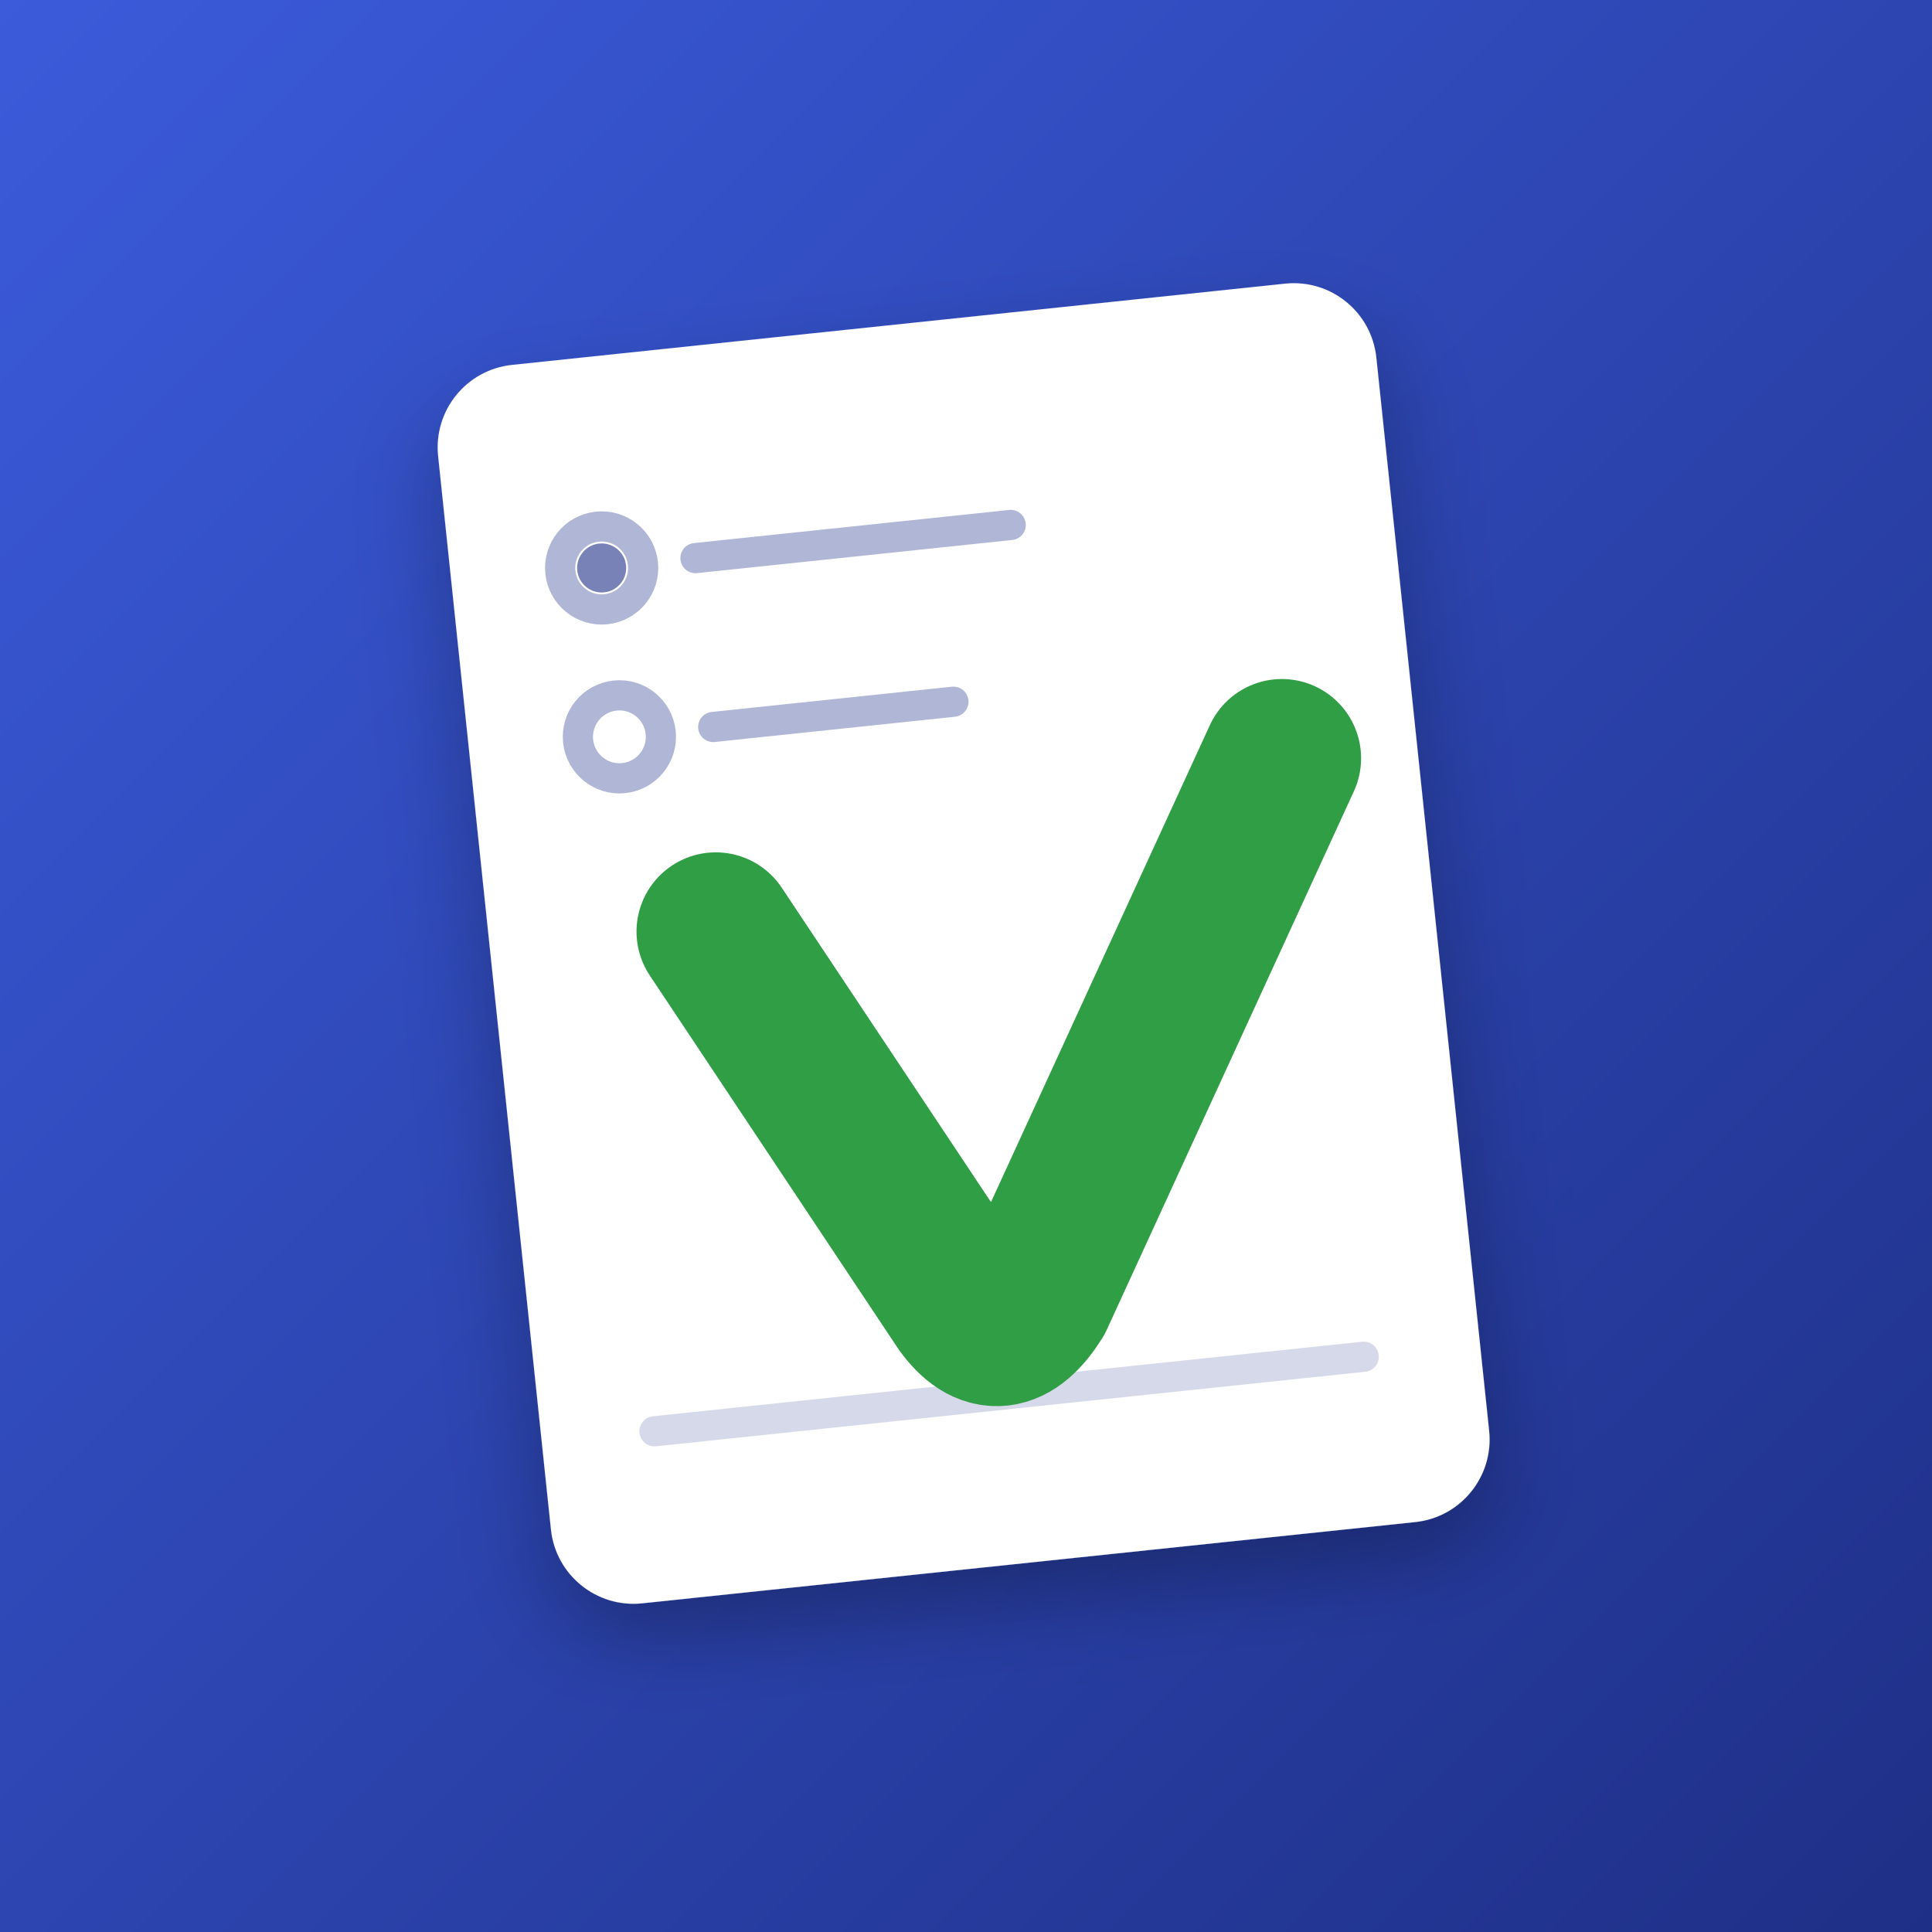
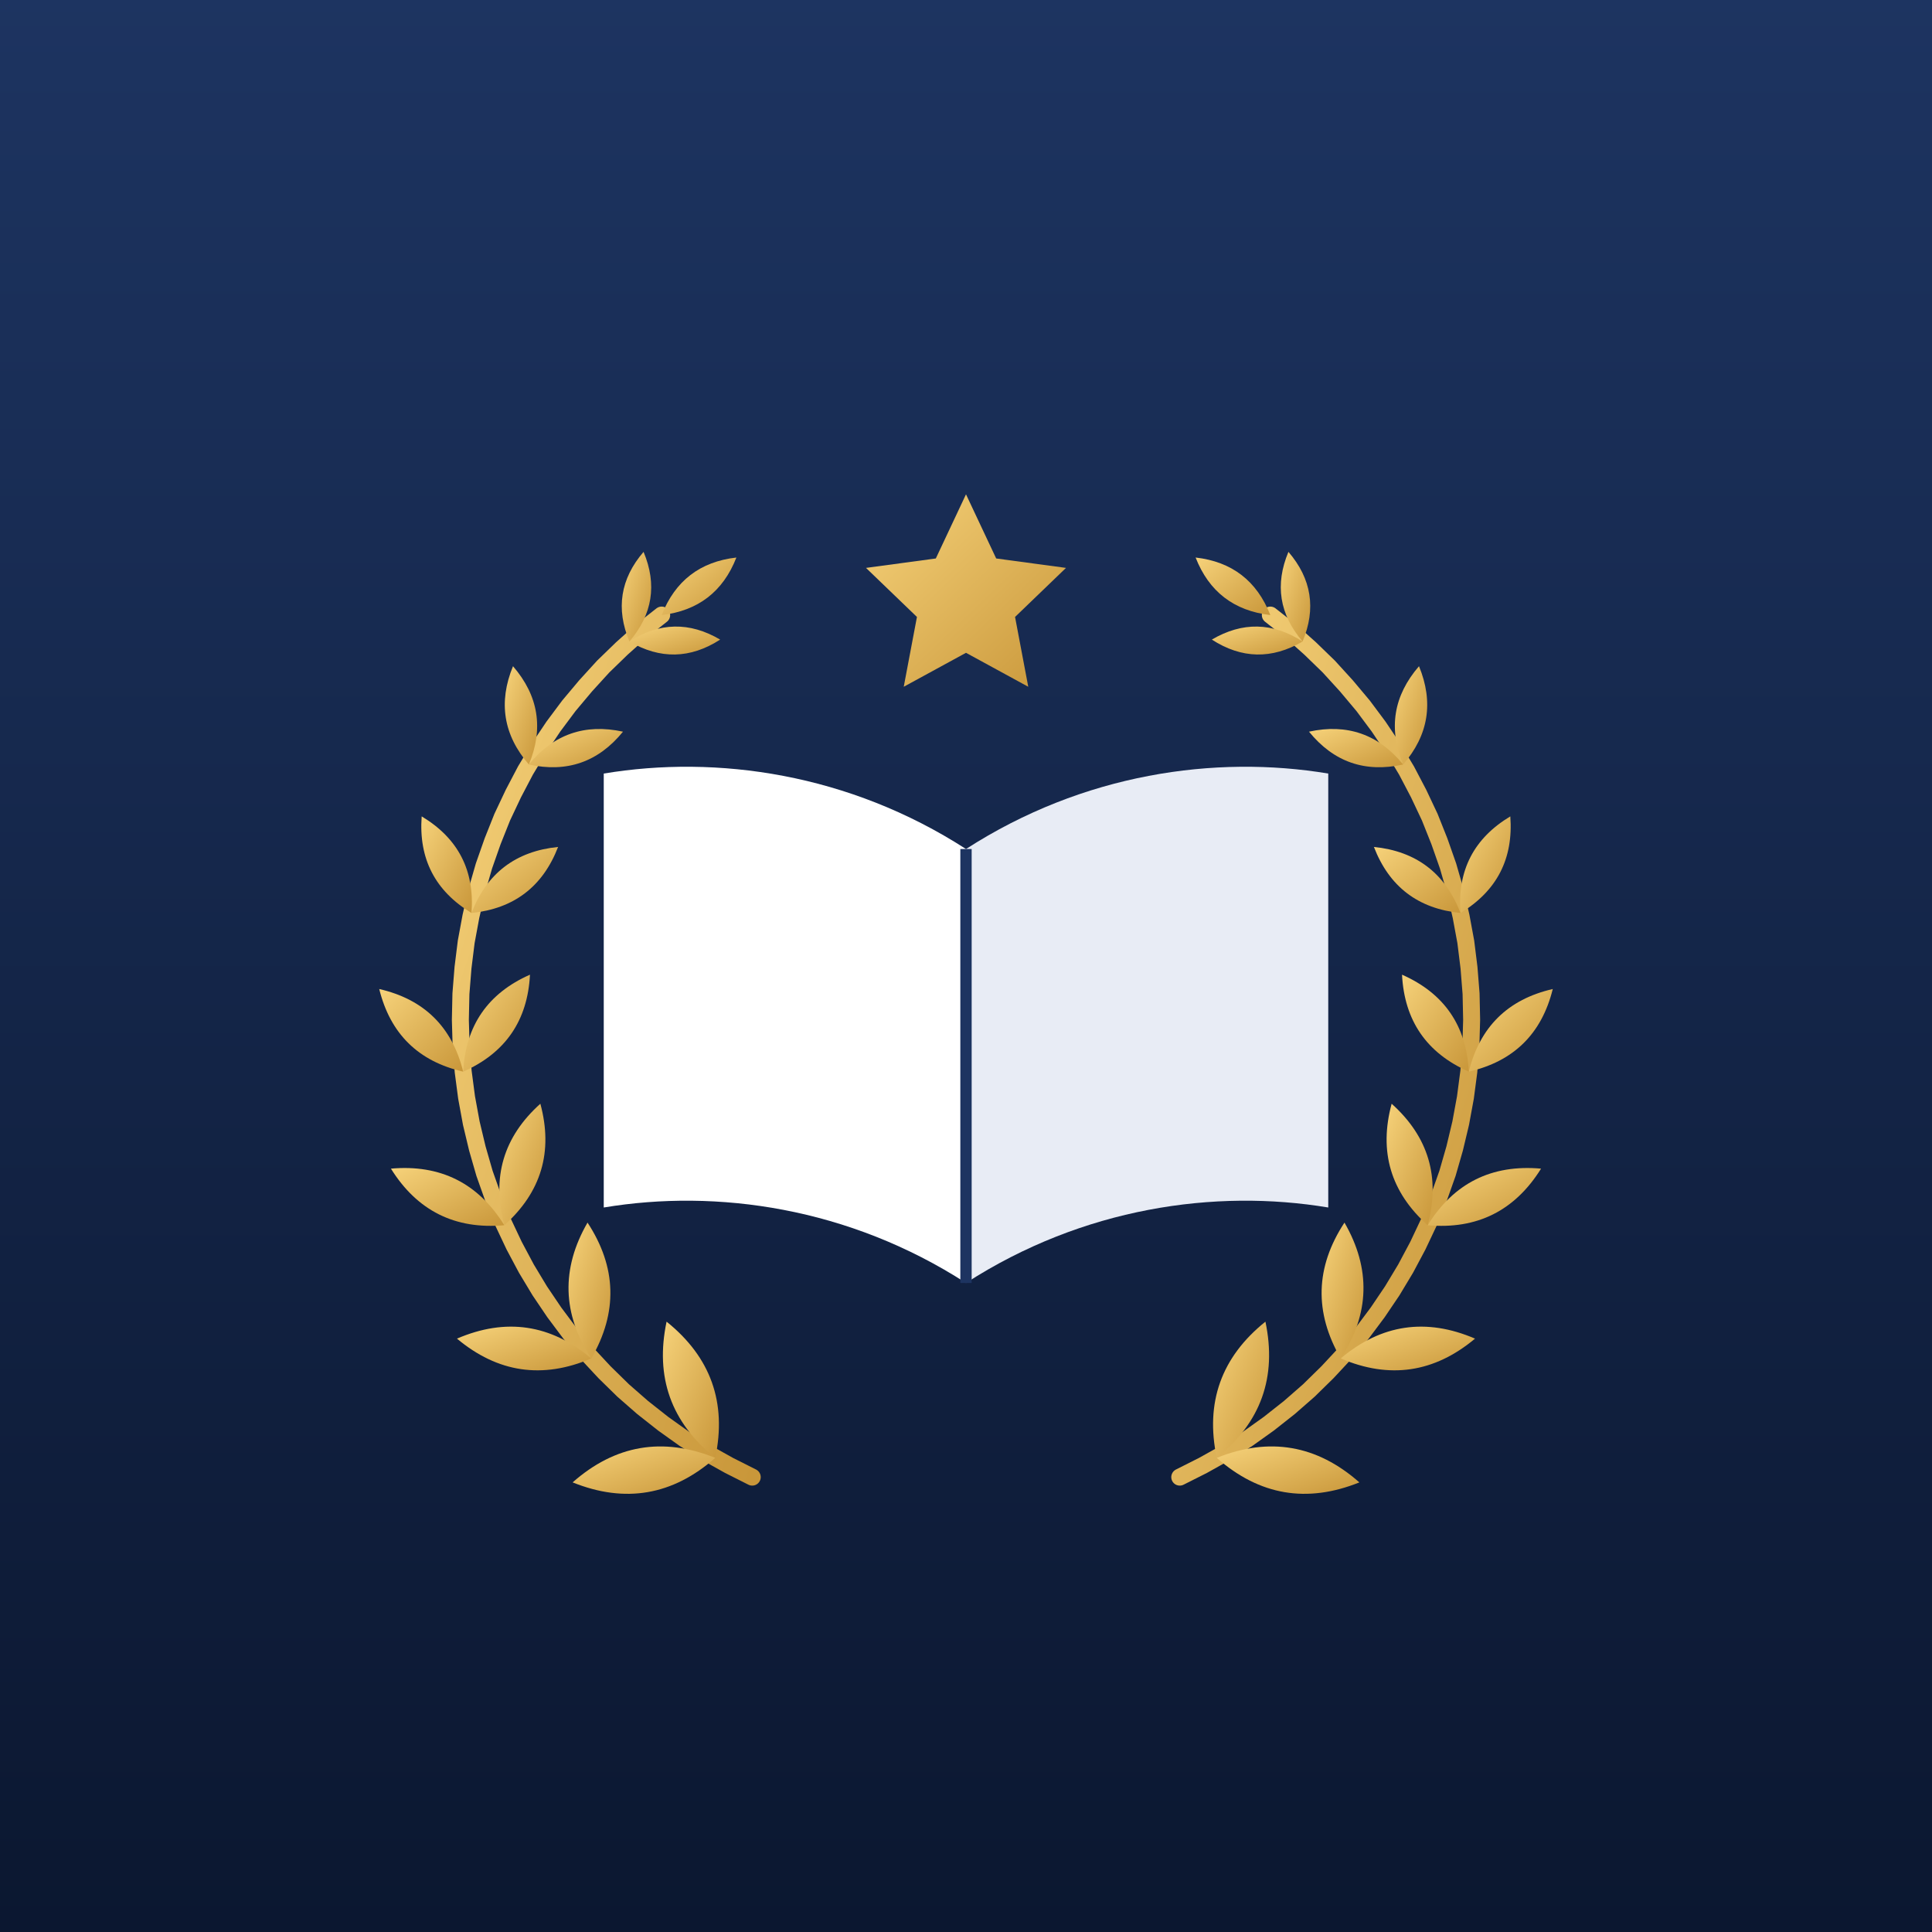
<svg xmlns="http://www.w3.org/2000/svg" viewBox="0 0 1024 1024">
  <defs>
-     <linearGradient id="bg" x1="0" y1="0" x2="1" y2="1">
-       <stop offset="0" stop-color="#3B5BDB" />
-       <stop offset="1" stop-color="#1E2F86" />
+     <linearGradient id="bg" x1="0" y1="0" x2="0" y2="1">
+       <stop offset="0" stop-color="#1D3461" />
+       <stop offset="1" stop-color="#0B1730" />
    </linearGradient>
-     <filter id="sh" x="-20%" y="-20%" width="140%" height="140%">
-       <feDropShadow dx="0" dy="20" stdDeviation="24" flood-color="#000" flood-opacity="0.28" />
-     </filter>
+     <linearGradient id="gold" x1="0" y1="0" x2="1" y2="1">
+       <stop offset="0" stop-color="#F6D27A" />
+       <stop offset="1" stop-color="#C9973A" />
+     </linearGradient>
  </defs>
  <rect width="1024" height="1024" fill="url(#bg)" />
-   <g transform="rotate(-6 512 512)">
-     <rect x="262" y="170" width="500" height="660" rx="44" fill="#fff" filter="url(#sh)" />
-     <g fill="none" stroke="#1E2F86" stroke-width="16" stroke-linecap="round" opacity="0.35">
-       <circle cx="342" cy="282" r="22" />
-       <line x1="392" y1="282" x2="560" y2="282" />
-       <circle cx="342" cy="372" r="22" />
-       <line x1="392" y1="372" x2="520" y2="372" />
-     </g>
-     <circle cx="342" cy="282" r="13" fill="#1E2F86" opacity="0.6" />
-     <g fill="none" stroke="#1E2F86" stroke-width="16" stroke-linecap="round" opacity="0.18">
-       <line x1="322" y1="740" x2="700" y2="740" />
-     </g>
-     <path d="M382 480 L492 690 Q508 718 530 690 L690 420" fill="none" stroke="#2F9E44" stroke-width="84" stroke-linecap="round" stroke-linejoin="round" />
-   </g>
+   <polyline points="398.7,782.9 386.4,776.7 374.4,770.0 362.7,762.6 351.5,754.6 340.6,746.0 330.3,737.0 320.4,727.3 311.0,717.2 302.1,706.7 293.8,695.6 286.1,684.2 279.0,672.4 272.5,660.2 266.6,647.7 261.4,634.9 256.8,621.9 253.0,608.7 249.8,595.3 247.3,581.7 245.5,568.0 244.4,554.3 244.0,540.5 244.3,526.7 245.4,512.9 247.1,499.2 249.6,485.7 252.7,472.2 256.5,459.0 261.1,445.9 266.2,433.1 272.1,420.6 278.5,408.4 285.6,396.6 293.3,385.1 301.5,374.1 310.4,363.5 319.7,353.3 329.6,343.7 339.9,334.5 350.7,326.0" fill="none" stroke="url(#gold)" stroke-width="9" stroke-linecap="round" />
+   <path d="M379.1 772.7 Q388.4 728.7 353.3 700.5 Q344.0 744.6 379.1 772.7 Z" fill="url(#gold)" />
+   <path d="M379.1 772.7 Q337.3 755.9 303.5 785.7 Q345.3 802.5 379.1 772.7 Z" fill="url(#gold)" />
+   <path d="M313.4 720.0 Q334.6 683.4 311.4 648.0 Q290.3 684.6 313.4 720.0 Z" fill="url(#gold)" />
+   <path d="M313.4 720.0 Q281.1 692.8 242.2 709.5 Q274.6 736.6 313.4 720.0 Z" fill="url(#gold)" />
+   <path d="M267.3 649.4 Q296.7 623.1 286.4 585.0 Q257.1 611.3 267.3 649.4 Z" fill="url(#gold)" />
+   <path d="M267.3 649.4 Q246.5 615.9 207.2 619.4 Q228.1 652.9 267.3 649.4 Z" fill="url(#gold)" />
+   <path d="M245.5 568.0 Q279.0 553.2 280.9 516.6 Q247.4 531.4 245.5 568.0 Z" fill="url(#gold)" />
+   <path d="M245.5 568.0 Q236.7 532.4 201.0 524.2 Q209.8 559.8 245.5 568.0 Z" fill="url(#gold)" />
+   <path d="M249.9 483.9 Q283.6 480.5 295.8 448.9 Q262.1 452.3 249.9 483.9 Z" fill="url(#gold)" />
+   <path d="M249.9 483.9 Q252.5 450.1 223.5 432.7 Q221.0 466.4 249.9 483.9 Z" fill="url(#gold)" />
+   <path d="M280.3 405.2 Q310.6 411.9 330.2 387.8 Q299.9 381.2 280.3 405.2 Z" fill="url(#gold)" />
+   <path d="M280.3 405.2 Q292.2 376.6 271.9 353.1 Q260.1 381.8 280.3 405.2 Z" fill="url(#gold)" />
+   <path d="M333.6 340.0 Q358.0 354.3 381.7 339.0 Q357.4 324.7 333.6 340.0 Z" fill="url(#gold)" />
+   <path d="M333.6 340.0 Q352.0 318.5 341.1 292.5 Q322.7 313.9 333.6 340.0 Z" fill="url(#gold)" />
+   <path d="M350.7 326.0 Q379.7 322.6 390.3 295.5 Q361.4 298.8 350.7 326.0 Z" fill="url(#gold)" />
+   <polyline points="625.3,782.9 637.6,776.7 649.6,770.0 661.3,762.6 672.5,754.6 683.4,746.0 693.7,737.0 703.6,727.3 713.0,717.2 721.9,706.7 730.2,695.6 737.9,684.2 745.0,672.4 751.5,660.2 757.4,647.7 762.6,634.9 767.2,621.9 771.0,608.7 774.2,595.3 776.7,581.7 778.5,568.0 779.6,554.3 780.0,540.5 779.7,526.7 778.6,512.9 776.9,499.2 774.4,485.7 771.3,472.2 767.5,459.0 762.9,445.9 757.8,433.1 751.9,420.6 745.5,408.4 738.4,396.6 730.7,385.1 722.5,374.1 713.6,363.5 704.3,353.3 694.4,343.7 684.1,334.5 673.3,326.0" fill="none" stroke="url(#gold)" stroke-width="9" stroke-linecap="round" />
+   <path d="M644.9 772.7 Q678.7 802.5 720.5 785.7 Q686.7 755.9 644.9 772.7 Z" fill="url(#gold)" />
+   <path d="M644.9 772.7 Q680.0 744.6 670.7 700.5 Q635.6 728.7 644.9 772.7 Z" fill="url(#gold)" />
+   <path d="M710.6 720.0 Q749.4 736.6 781.8 709.5 Q742.9 692.8 710.6 720.0 Z" fill="url(#gold)" />
+   <path d="M710.6 720.0 Q733.7 684.6 712.6 648.0 Q689.4 683.4 710.6 720.0 Z" fill="url(#gold)" />
+   <path d="M756.7 649.4 Q795.9 652.9 816.8 619.4 Q777.5 615.9 756.7 649.4 Z" fill="url(#gold)" />
+   <path d="M756.7 649.4 Q766.9 611.3 737.6 585.0 Q727.3 623.1 756.7 649.4 Z" fill="url(#gold)" />
+   <path d="M778.5 568.0 Q814.2 559.8 823.0 524.2 Q787.3 532.4 778.5 568.0 Z" fill="url(#gold)" />
+   <path d="M778.5 568.0 Q776.6 531.4 743.1 516.6 Q745.0 553.2 778.5 568.0 Z" fill="url(#gold)" />
+   <path d="M774.1 483.9 Q803.0 466.4 800.5 432.7 Q771.5 450.1 774.1 483.9 Z" fill="url(#gold)" />
+   <path d="M774.1 483.9 Q761.9 452.3 728.2 448.9 Q740.4 480.5 774.1 483.9 Z" fill="url(#gold)" />
+   <path d="M743.7 405.2 Q763.9 381.8 752.1 353.1 Q731.8 376.6 743.7 405.2 Z" fill="url(#gold)" />
+   <path d="M743.7 405.2 Q724.1 381.2 693.8 387.8 Q713.4 411.9 743.7 405.2 Z" fill="url(#gold)" />
+   <path d="M690.4 340.0 Q701.3 313.9 682.9 292.5 Q672.0 318.5 690.4 340.0 Z" fill="url(#gold)" />
+   <path d="M690.4 340.0 Q666.6 324.7 642.3 339.0 Q666.0 354.3 690.4 340.0 Z" fill="url(#gold)" />
+   <path d="M673.3 326.0 Q662.6 298.8 633.7 295.5 Q644.3 322.6 673.3 326.0 Z" fill="url(#gold)" />
+   <path d="M512 450 C450 410 380 400 320 410 L320 640 C380 630 450 640 512 680 Z" fill="#fff" />
+   <path d="M512 450 C574 410 644 400 704 410 L704 640 C644 630 574 640 512 680 Z" fill="#E8ECF5" />
+   <path d="M512 450 L512 680" stroke="#1D3461" stroke-width="6" />
+   <path d="M512 262 l16 34 37 5 -27 26 7 37 -33 -18 -33 18 7 -37 -27 -26 37 -5 z" fill="url(#gold)" />
</svg>
